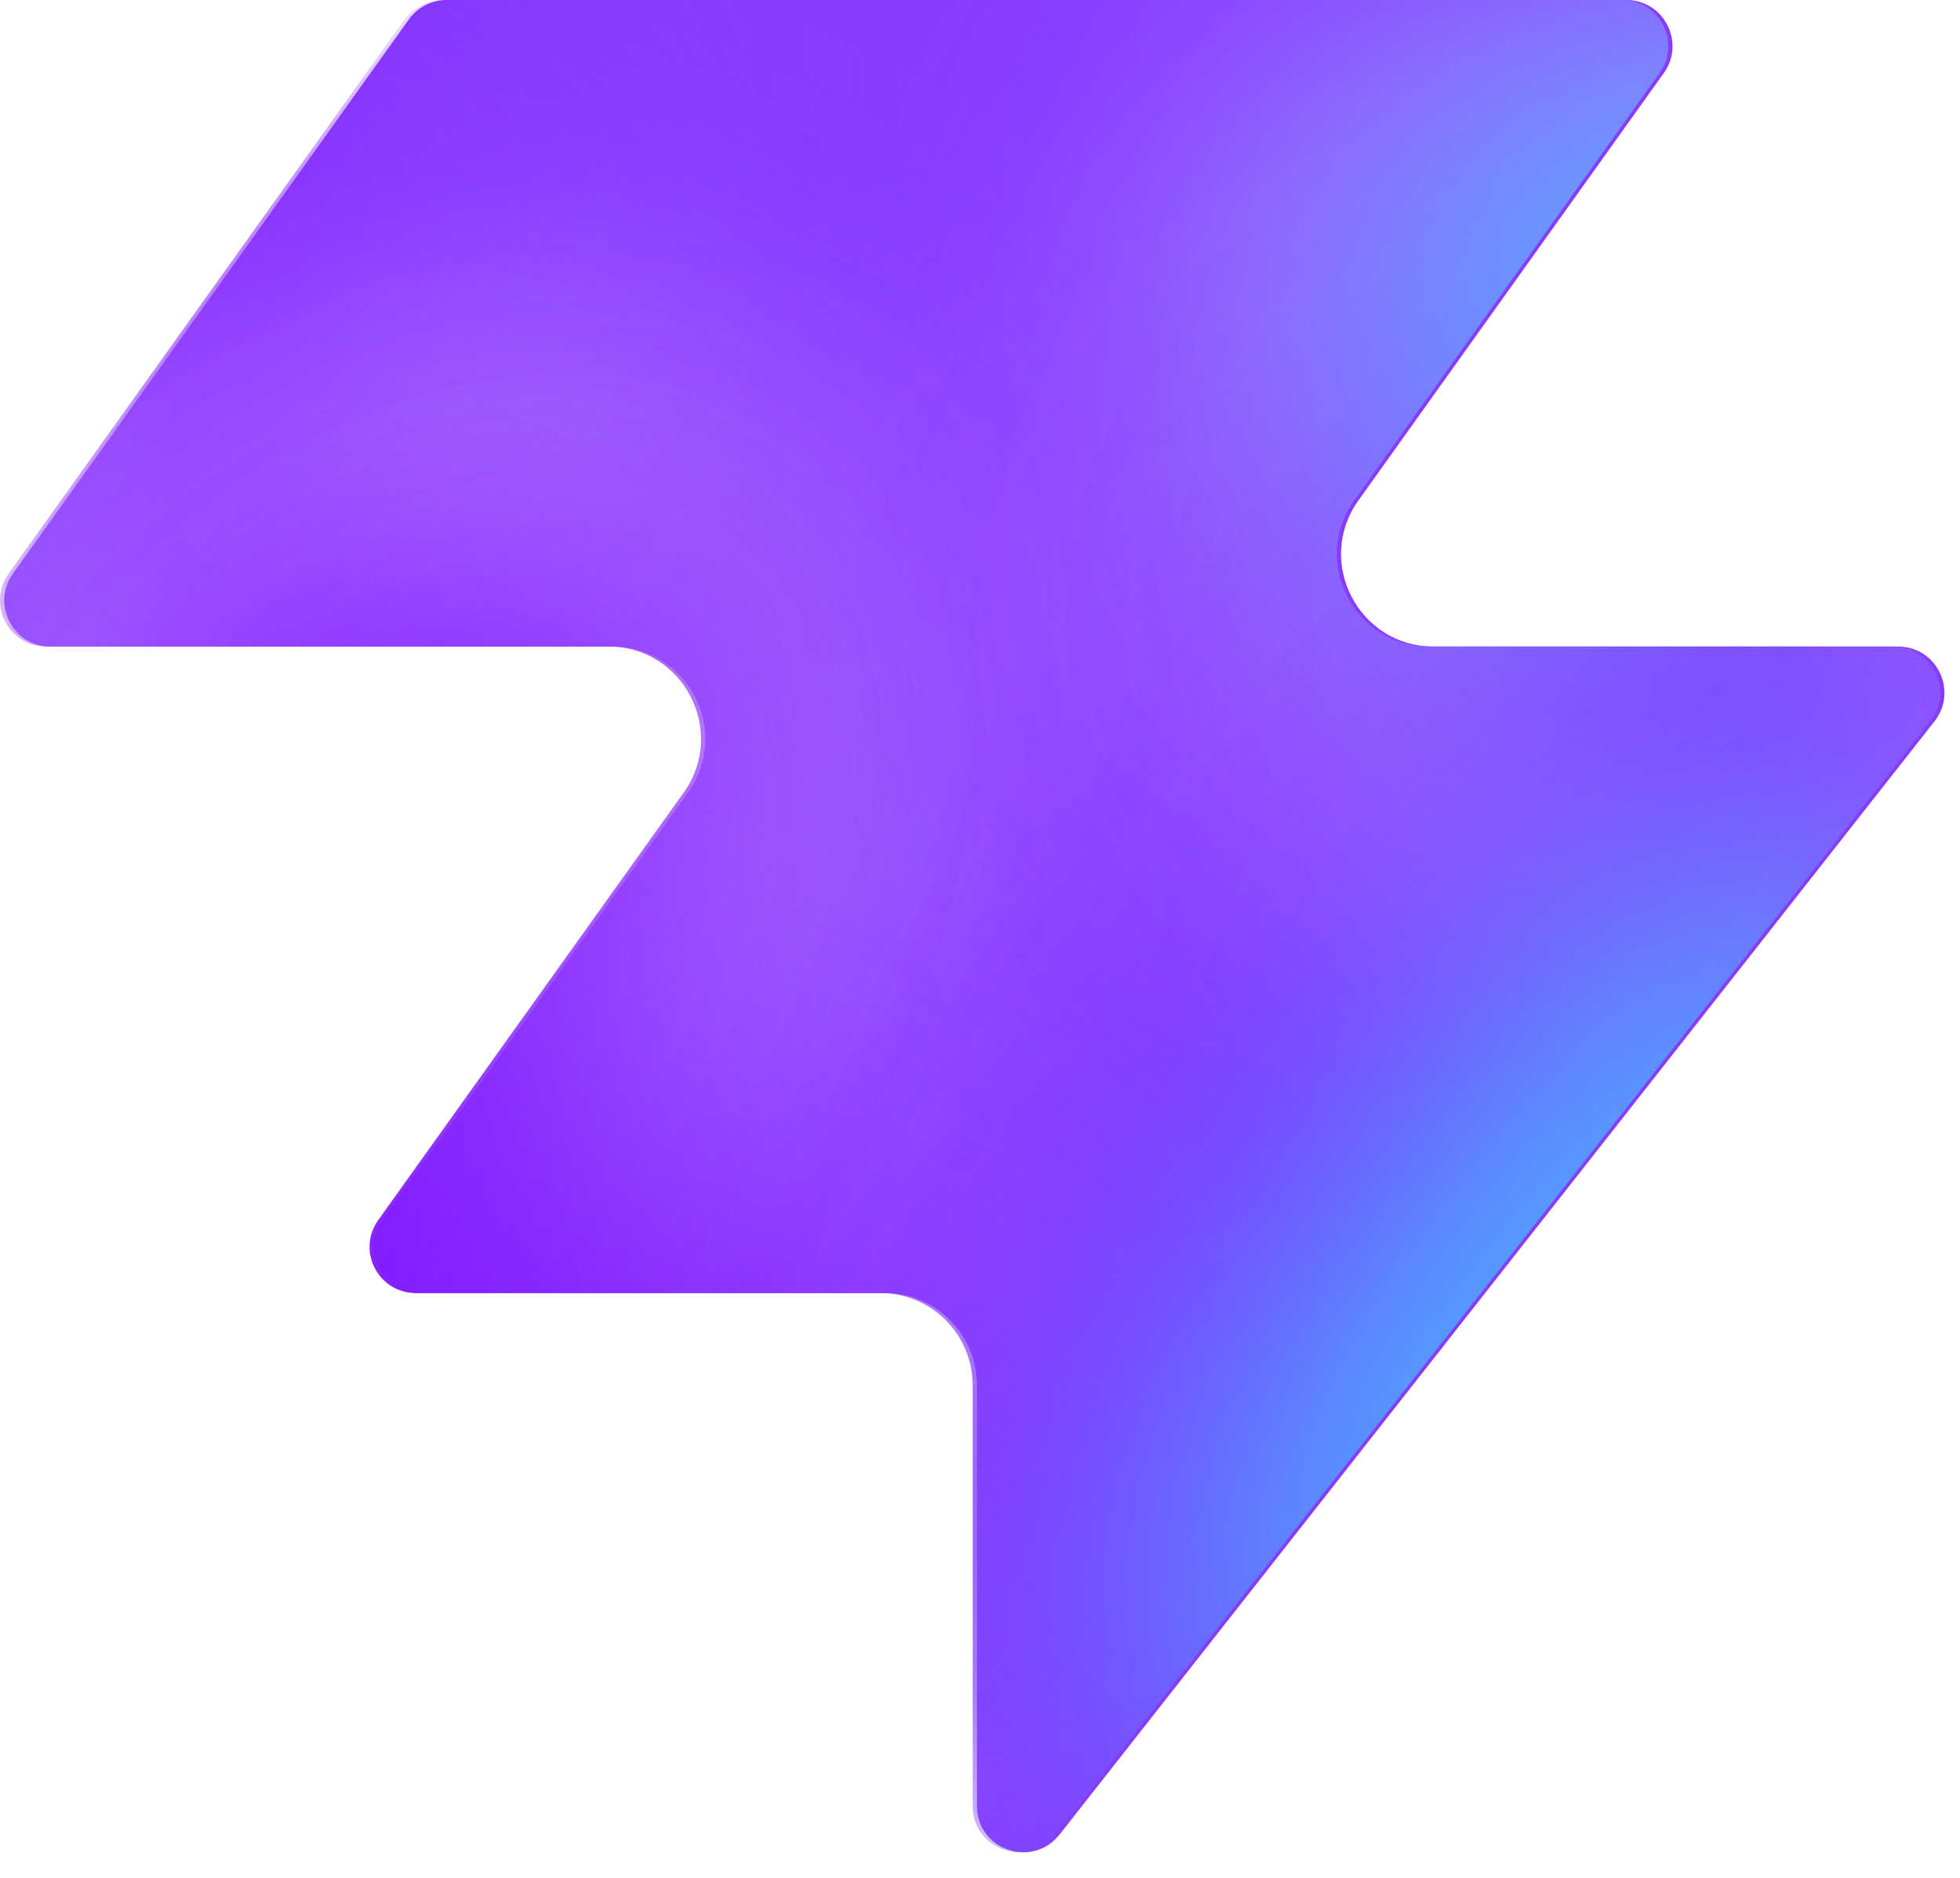
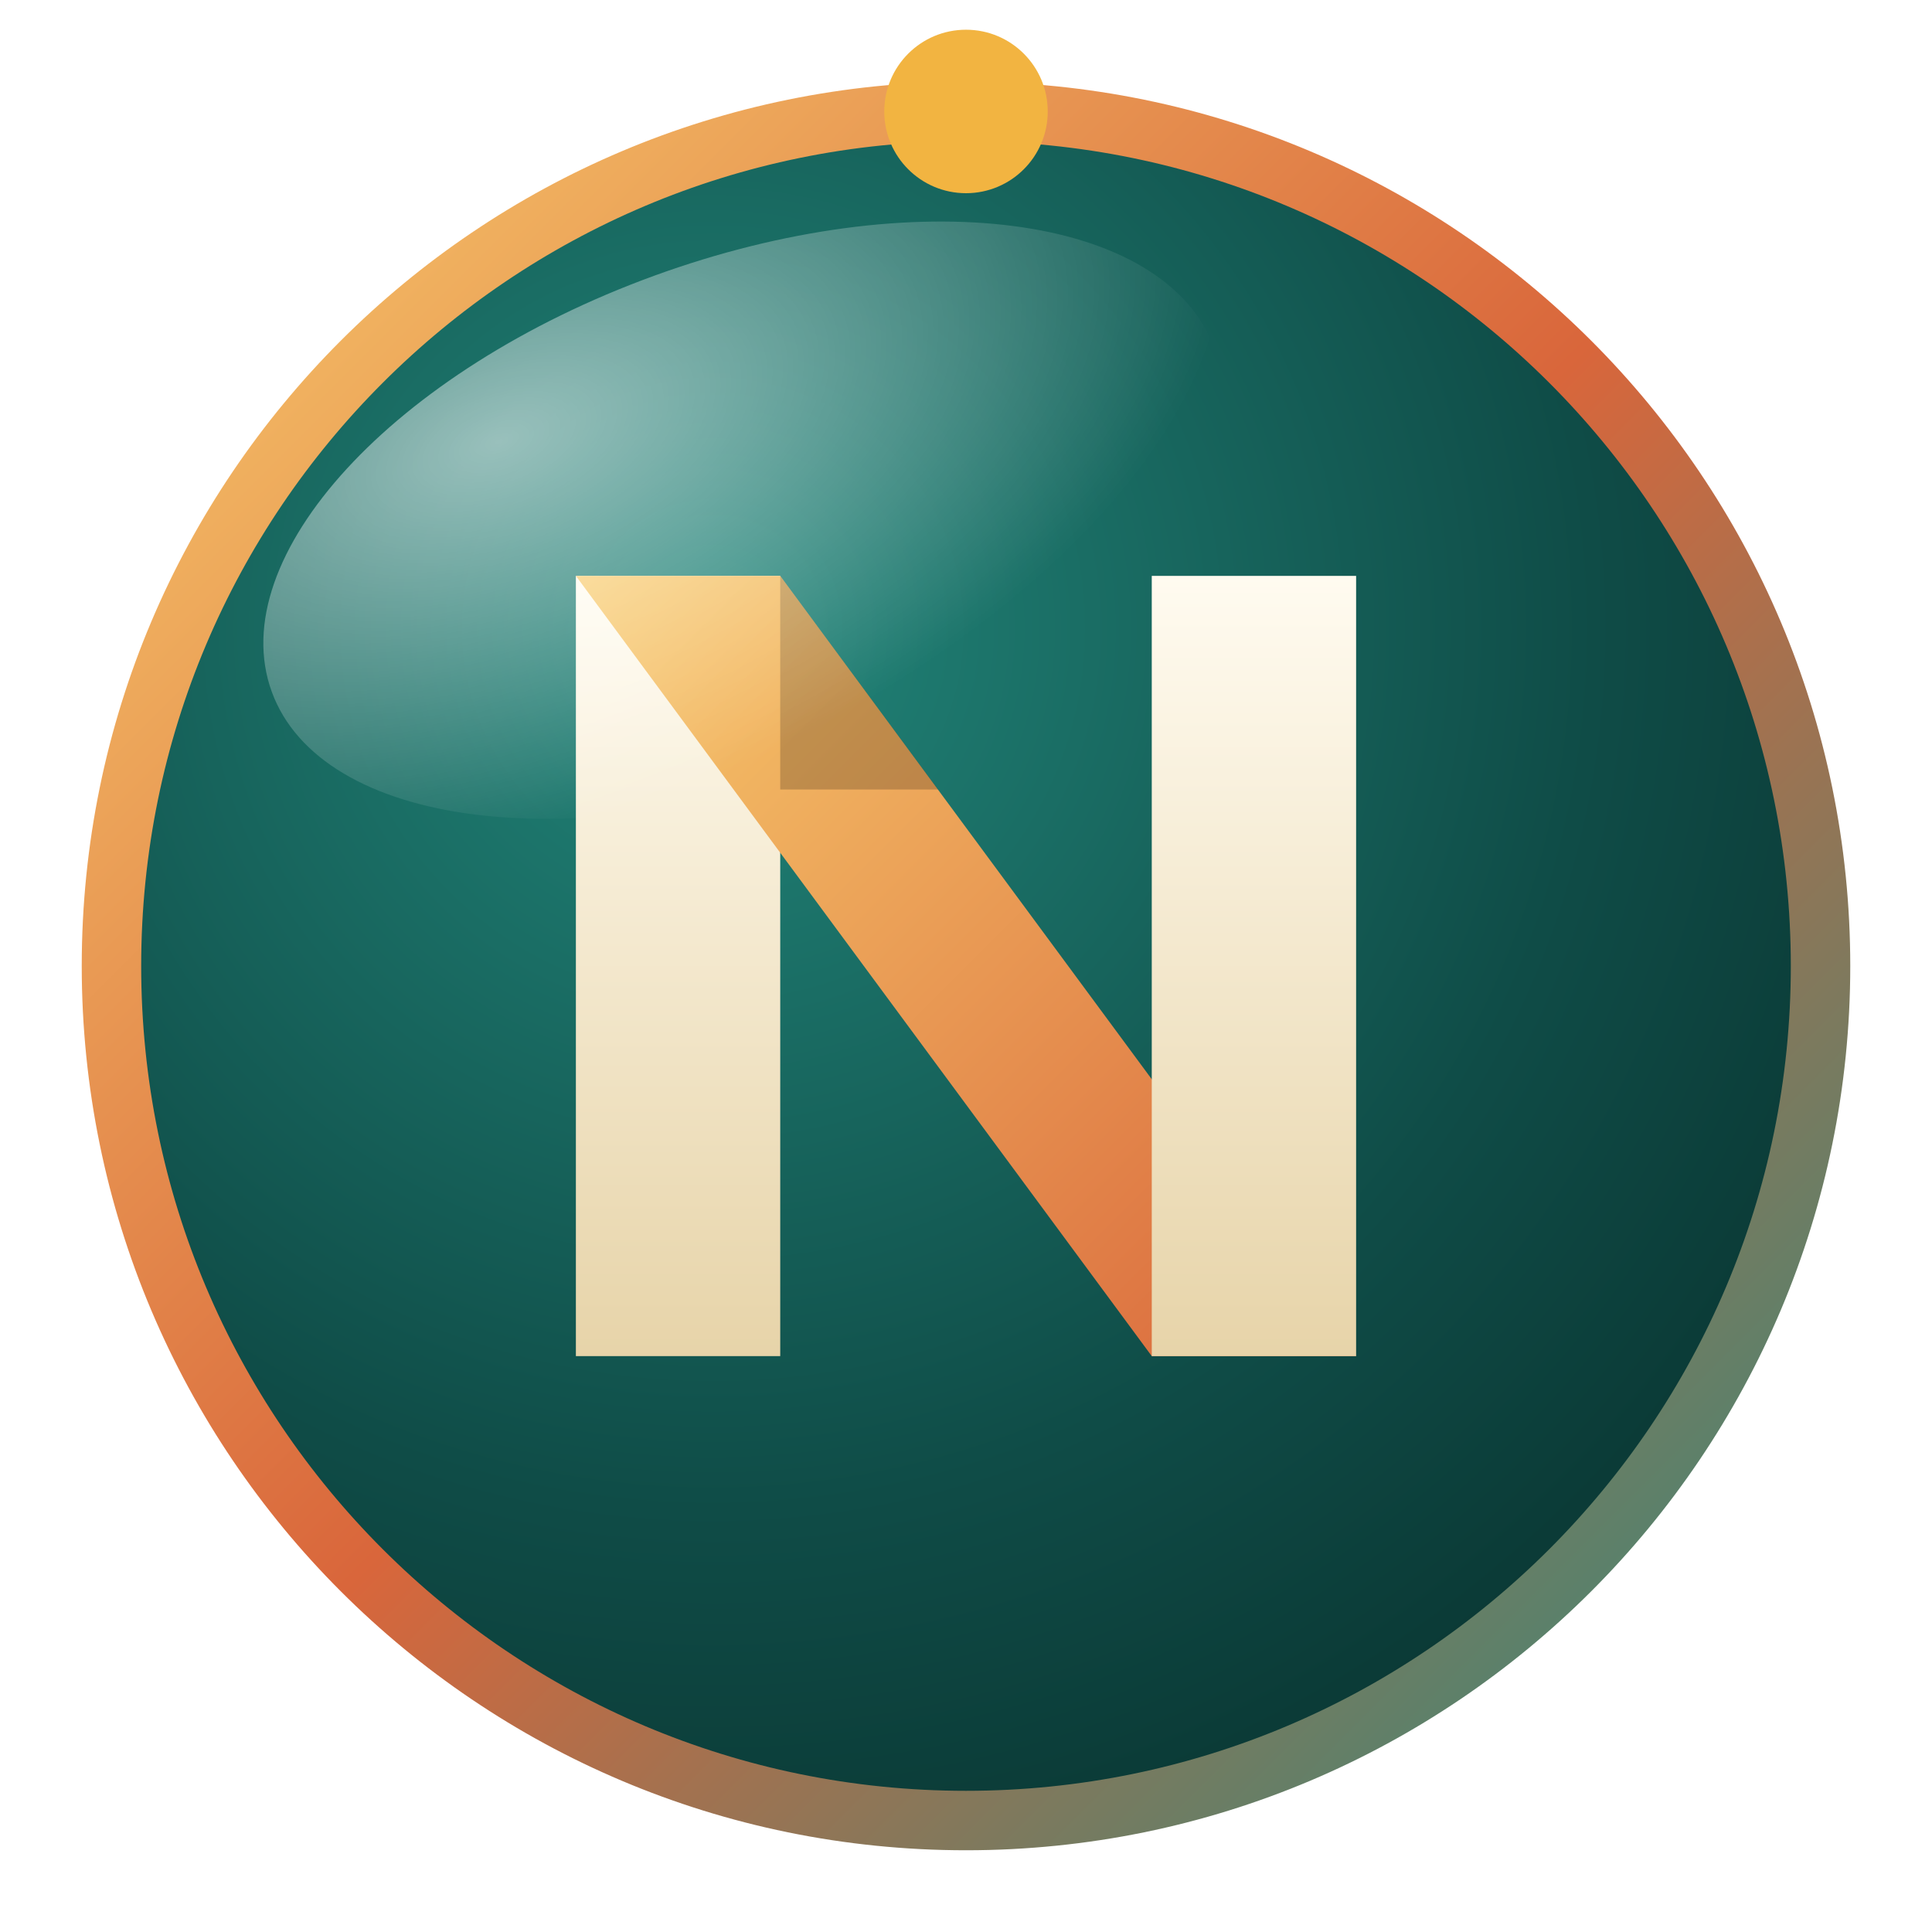
- <svg xmlns="http://www.w3.org/2000/svg" width="48" height="46" fill="none" viewBox="0 0 48 46">
-   <path fill="#863bff" d="M25.946 44.938c-.664.845-2.021.375-2.021-.698V33.937a2.26 2.26 0 0 0-2.262-2.262H10.287c-.92 0-1.456-1.04-.92-1.788l7.48-10.471c1.07-1.497 0-3.578-1.842-3.578H1.237c-.92 0-1.456-1.04-.92-1.788L10.013.474c.214-.297.556-.474.92-.474h28.894c.92 0 1.456 1.04.92 1.788l-7.48 10.471c-1.07 1.498 0 3.579 1.842 3.579h11.377c.943 0 1.473 1.088.89 1.83L25.947 44.94z" style="fill:#863bff;fill:color(display-p3 .525 .23 1);fill-opacity:1" />
-   <mask id="a" width="48" height="46" x="0" y="0" maskUnits="userSpaceOnUse" style="mask-type:alpha">
-     <path fill="#000" d="M25.842 44.938c-.664.844-2.021.375-2.021-.698V33.937a2.26 2.26 0 0 0-2.262-2.262H10.183c-.92 0-1.456-1.04-.92-1.788l7.48-10.471c1.07-1.498 0-3.579-1.842-3.579H1.133c-.92 0-1.456-1.04-.92-1.787L9.91.473c.214-.297.556-.474.92-.474h28.894c.92 0 1.456 1.04.92 1.788l-7.48 10.471c-1.07 1.498 0 3.578 1.842 3.578h11.377c.943 0 1.473 1.088.89 1.832L25.843 44.94z" style="fill:#000;fill-opacity:1" />
-   </mask>
-   <g mask="url(#a)">
-     <g filter="url(#b)">
-       <ellipse cx="5.508" cy="14.704" fill="#ede6ff" rx="5.508" ry="14.704" style="fill:#ede6ff;fill:color(display-p3 .927 .903 1);fill-opacity:1" transform="matrix(.00324 1 1 -.00324 -4.47 31.516)" />
-     </g>
-     <g filter="url(#c)">
-       <ellipse cx="10.399" cy="29.851" fill="#ede6ff" rx="10.399" ry="29.851" style="fill:#ede6ff;fill:color(display-p3 .927 .903 1);fill-opacity:1" transform="matrix(.00324 1 1 -.00324 -39.328 7.883)" />
-     </g>
-     <g filter="url(#d)">
-       <ellipse cx="5.508" cy="30.487" fill="#7e14ff" rx="5.508" ry="30.487" style="fill:#7e14ff;fill:color(display-p3 .492 .077 1);fill-opacity:1" transform="rotate(89.814 -25.913 -14.639)scale(1 -1)" />
-     </g>
-     <g filter="url(#e)">
-       <ellipse cx="5.508" cy="30.599" fill="#7e14ff" rx="5.508" ry="30.599" style="fill:#7e14ff;fill:color(display-p3 .492 .077 1);fill-opacity:1" transform="rotate(89.814 -32.644 -3.334)scale(1 -1)" />
-     </g>
-     <g filter="url(#f)">
-       <ellipse cx="5.508" cy="30.599" fill="#7e14ff" rx="5.508" ry="30.599" style="fill:#7e14ff;fill:color(display-p3 .492 .077 1);fill-opacity:1" transform="matrix(.00324 1 1 -.00324 -34.34 30.47)" />
-     </g>
-     <g filter="url(#g)">
-       <ellipse cx="14.072" cy="22.078" fill="#ede6ff" rx="14.072" ry="22.078" style="fill:#ede6ff;fill:color(display-p3 .927 .903 1);fill-opacity:1" transform="rotate(93.35 24.506 48.493)scale(-1 1)" />
-     </g>
-     <g filter="url(#h)">
-       <ellipse cx="3.47" cy="21.501" fill="#7e14ff" rx="3.47" ry="21.501" style="fill:#7e14ff;fill:color(display-p3 .492 .077 1);fill-opacity:1" transform="rotate(89.009 28.708 47.59)scale(-1 1)" />
-     </g>
-     <g filter="url(#i)">
-       <ellipse cx="3.47" cy="21.501" fill="#7e14ff" rx="3.47" ry="21.501" style="fill:#7e14ff;fill:color(display-p3 .492 .077 1);fill-opacity:1" transform="rotate(89.009 28.708 47.59)scale(-1 1)" />
-     </g>
-     <g filter="url(#j)">
-       <ellipse cx=".387" cy="8.972" fill="#7e14ff" rx="4.407" ry="29.108" style="fill:#7e14ff;fill:color(display-p3 .492 .077 1);fill-opacity:1" transform="rotate(39.51 .387 8.972)" />
-     </g>
-     <g filter="url(#k)">
-       <ellipse cx="47.523" cy="-6.092" fill="#7e14ff" rx="4.407" ry="29.108" style="fill:#7e14ff;fill:color(display-p3 .492 .077 1);fill-opacity:1" transform="rotate(37.892 47.523 -6.092)" />
-     </g>
-     <g filter="url(#l)">
-       <ellipse cx="41.412" cy="6.333" fill="#47bfff" rx="5.971" ry="9.665" style="fill:#47bfff;fill:color(display-p3 .28 .748 1);fill-opacity:1" transform="rotate(37.892 41.412 6.333)" />
-     </g>
-     <g filter="url(#m)">
-       <ellipse cx="-1.879" cy="38.332" fill="#7e14ff" rx="4.407" ry="29.108" style="fill:#7e14ff;fill:color(display-p3 .492 .077 1);fill-opacity:1" transform="rotate(37.892 -1.88 38.332)" />
-     </g>
-     <g filter="url(#n)">
-       <ellipse cx="-1.879" cy="38.332" fill="#7e14ff" rx="4.407" ry="29.108" style="fill:#7e14ff;fill:color(display-p3 .492 .077 1);fill-opacity:1" transform="rotate(37.892 -1.88 38.332)" />
-     </g>
-     <g filter="url(#o)">
-       <ellipse cx="35.651" cy="29.907" fill="#7e14ff" rx="4.407" ry="29.108" style="fill:#7e14ff;fill:color(display-p3 .492 .077 1);fill-opacity:1" transform="rotate(37.892 35.651 29.907)" />
-     </g>
-     <g filter="url(#p)">
-       <ellipse cx="38.418" cy="32.4" fill="#47bfff" rx="5.971" ry="15.297" style="fill:#47bfff;fill:color(display-p3 .28 .748 1);fill-opacity:1" transform="rotate(37.892 38.418 32.4)" />
-     </g>
-   </g>
+ <svg xmlns="http://www.w3.org/2000/svg" viewBox="-2 -2 104 104">
  <defs>
-     <filter id="b" width="60.045" height="41.654" x="-19.77" y="16.149" color-interpolation-filters="sRGB" filterUnits="userSpaceOnUse">
-       <feFlood flood-opacity="0" result="BackgroundImageFix" />
-       <feBlend in="SourceGraphic" in2="BackgroundImageFix" result="shape" />
-       <feGaussianBlur result="effect1_foregroundBlur_2002_17158" stdDeviation="7.659" />
-     </filter>
-     <filter id="c" width="90.34" height="51.437" x="-54.613" y="-7.533" color-interpolation-filters="sRGB" filterUnits="userSpaceOnUse">
-       <feFlood flood-opacity="0" result="BackgroundImageFix" />
-       <feBlend in="SourceGraphic" in2="BackgroundImageFix" result="shape" />
-       <feGaussianBlur result="effect1_foregroundBlur_2002_17158" stdDeviation="7.659" />
-     </filter>
-     <filter id="d" width="79.355" height="29.4" x="-49.64" y="2.03" color-interpolation-filters="sRGB" filterUnits="userSpaceOnUse">
-       <feFlood flood-opacity="0" result="BackgroundImageFix" />
-       <feBlend in="SourceGraphic" in2="BackgroundImageFix" result="shape" />
-       <feGaussianBlur result="effect1_foregroundBlur_2002_17158" stdDeviation="4.596" />
-     </filter>
-     <filter id="e" width="79.579" height="29.4" x="-45.045" y="20.029" color-interpolation-filters="sRGB" filterUnits="userSpaceOnUse">
-       <feFlood flood-opacity="0" result="BackgroundImageFix" />
-       <feBlend in="SourceGraphic" in2="BackgroundImageFix" result="shape" />
-       <feGaussianBlur result="effect1_foregroundBlur_2002_17158" stdDeviation="4.596" />
-     </filter>
-     <filter id="f" width="79.579" height="29.4" x="-43.513" y="21.178" color-interpolation-filters="sRGB" filterUnits="userSpaceOnUse">
-       <feFlood flood-opacity="0" result="BackgroundImageFix" />
-       <feBlend in="SourceGraphic" in2="BackgroundImageFix" result="shape" />
-       <feGaussianBlur result="effect1_foregroundBlur_2002_17158" stdDeviation="4.596" />
-     </filter>
-     <filter id="g" width="74.749" height="58.852" x="15.756" y="-17.901" color-interpolation-filters="sRGB" filterUnits="userSpaceOnUse">
-       <feFlood flood-opacity="0" result="BackgroundImageFix" />
-       <feBlend in="SourceGraphic" in2="BackgroundImageFix" result="shape" />
-       <feGaussianBlur result="effect1_foregroundBlur_2002_17158" stdDeviation="7.659" />
-     </filter>
-     <filter id="h" width="61.377" height="25.362" x="23.548" y="2.284" color-interpolation-filters="sRGB" filterUnits="userSpaceOnUse">
-       <feFlood flood-opacity="0" result="BackgroundImageFix" />
-       <feBlend in="SourceGraphic" in2="BackgroundImageFix" result="shape" />
-       <feGaussianBlur result="effect1_foregroundBlur_2002_17158" stdDeviation="4.596" />
-     </filter>
-     <filter id="i" width="61.377" height="25.362" x="23.548" y="2.284" color-interpolation-filters="sRGB" filterUnits="userSpaceOnUse">
-       <feFlood flood-opacity="0" result="BackgroundImageFix" />
-       <feBlend in="SourceGraphic" in2="BackgroundImageFix" result="shape" />
-       <feGaussianBlur result="effect1_foregroundBlur_2002_17158" stdDeviation="4.596" />
-     </filter>
-     <filter id="j" width="56.045" height="63.649" x="-27.636" y="-22.853" color-interpolation-filters="sRGB" filterUnits="userSpaceOnUse">
-       <feFlood flood-opacity="0" result="BackgroundImageFix" />
-       <feBlend in="SourceGraphic" in2="BackgroundImageFix" result="shape" />
-       <feGaussianBlur result="effect1_foregroundBlur_2002_17158" stdDeviation="4.596" />
-     </filter>
-     <filter id="k" width="54.814" height="64.646" x="20.116" y="-38.415" color-interpolation-filters="sRGB" filterUnits="userSpaceOnUse">
-       <feFlood flood-opacity="0" result="BackgroundImageFix" />
-       <feBlend in="SourceGraphic" in2="BackgroundImageFix" result="shape" />
-       <feGaussianBlur result="effect1_foregroundBlur_2002_17158" stdDeviation="4.596" />
-     </filter>
-     <filter id="l" width="33.541" height="35.313" x="24.641" y="-11.323" color-interpolation-filters="sRGB" filterUnits="userSpaceOnUse">
-       <feFlood flood-opacity="0" result="BackgroundImageFix" />
-       <feBlend in="SourceGraphic" in2="BackgroundImageFix" result="shape" />
-       <feGaussianBlur result="effect1_foregroundBlur_2002_17158" stdDeviation="4.596" />
-     </filter>
-     <filter id="m" width="54.814" height="64.646" x="-29.286" y="6.009" color-interpolation-filters="sRGB" filterUnits="userSpaceOnUse">
-       <feFlood flood-opacity="0" result="BackgroundImageFix" />
-       <feBlend in="SourceGraphic" in2="BackgroundImageFix" result="shape" />
-       <feGaussianBlur result="effect1_foregroundBlur_2002_17158" stdDeviation="4.596" />
-     </filter>
-     <filter id="n" width="54.814" height="64.646" x="-29.286" y="6.009" color-interpolation-filters="sRGB" filterUnits="userSpaceOnUse">
-       <feFlood flood-opacity="0" result="BackgroundImageFix" />
-       <feBlend in="SourceGraphic" in2="BackgroundImageFix" result="shape" />
-       <feGaussianBlur result="effect1_foregroundBlur_2002_17158" stdDeviation="4.596" />
-     </filter>
-     <filter id="o" width="54.814" height="64.646" x="8.244" y="-2.416" color-interpolation-filters="sRGB" filterUnits="userSpaceOnUse">
-       <feFlood flood-opacity="0" result="BackgroundImageFix" />
-       <feBlend in="SourceGraphic" in2="BackgroundImageFix" result="shape" />
-       <feGaussianBlur result="effect1_foregroundBlur_2002_17158" stdDeviation="4.596" />
-     </filter>
-     <filter id="p" width="39.409" height="43.623" x="18.713" y="10.588" color-interpolation-filters="sRGB" filterUnits="userSpaceOnUse">
-       <feFlood flood-opacity="0" result="BackgroundImageFix" />
-       <feBlend in="SourceGraphic" in2="BackgroundImageFix" result="shape" />
-       <feGaussianBlur result="effect1_foregroundBlur_2002_17158" stdDeviation="4.596" />
-     </filter>
+     <linearGradient id="ring" x1="0" y1="0" x2="1" y2="1">
+       <stop offset="0" stop-color="#F8CB6C" />
+       <stop offset=".5" stop-color="#D9663B" />
+       <stop offset="1" stop-color="#2F8A7B" />
+     </linearGradient>
+     <radialGradient id="disc" cx=".35" cy=".3" r=".95">
+       <stop offset="0" stop-color="#22867A" />
+       <stop offset=".55" stop-color="#0F4C47" />
+       <stop offset="1" stop-color="#072926" />
+     </radialGradient>
+     <linearGradient id="face" x1="0" y1="0" x2="0" y2="1">
+       <stop offset="0" stop-color="#FFFBF0" />
+       <stop offset="1" stop-color="#E7D4A9" />
+     </linearGradient>
+     <linearGradient id="diag" x1="0" y1="0" x2="1" y2="1">
+       <stop offset="0" stop-color="#F8CB6C" />
+       <stop offset="1" stop-color="#D9663B" />
+     </linearGradient>
+     <radialGradient id="gloss" cx=".3" cy=".2" r=".75">
+       <stop offset="0" stop-color="#fff" stop-opacity=".55" />
+       <stop offset="1" stop-color="#fff" stop-opacity="0" />
+     </radialGradient>
  </defs>
+   <circle cx="50" cy="50" r="46" fill="url(#disc)" />
+   <circle cx="50" cy="50" r="46" fill="none" stroke="url(#ring)" stroke-width="3.2" />
+   <path d="M29 71V29h11v42z" fill="url(#face)" />
+   <path d="M29 29h11l31 42H60z" fill="url(#diag)" />
+   <path d="M60 29h11v42H60z" fill="url(#face)" />
+   <path d="M40 29l8.5 11.5H40z" fill="#000" opacity=".2" />
+   <ellipse cx="38" cy="26" rx="27" ry="14" fill="url(#gloss)" transform="rotate(-20 38 26)" />
+   <circle cx="50" cy="4" r="4.4" fill="#F2B441" />
</svg>
